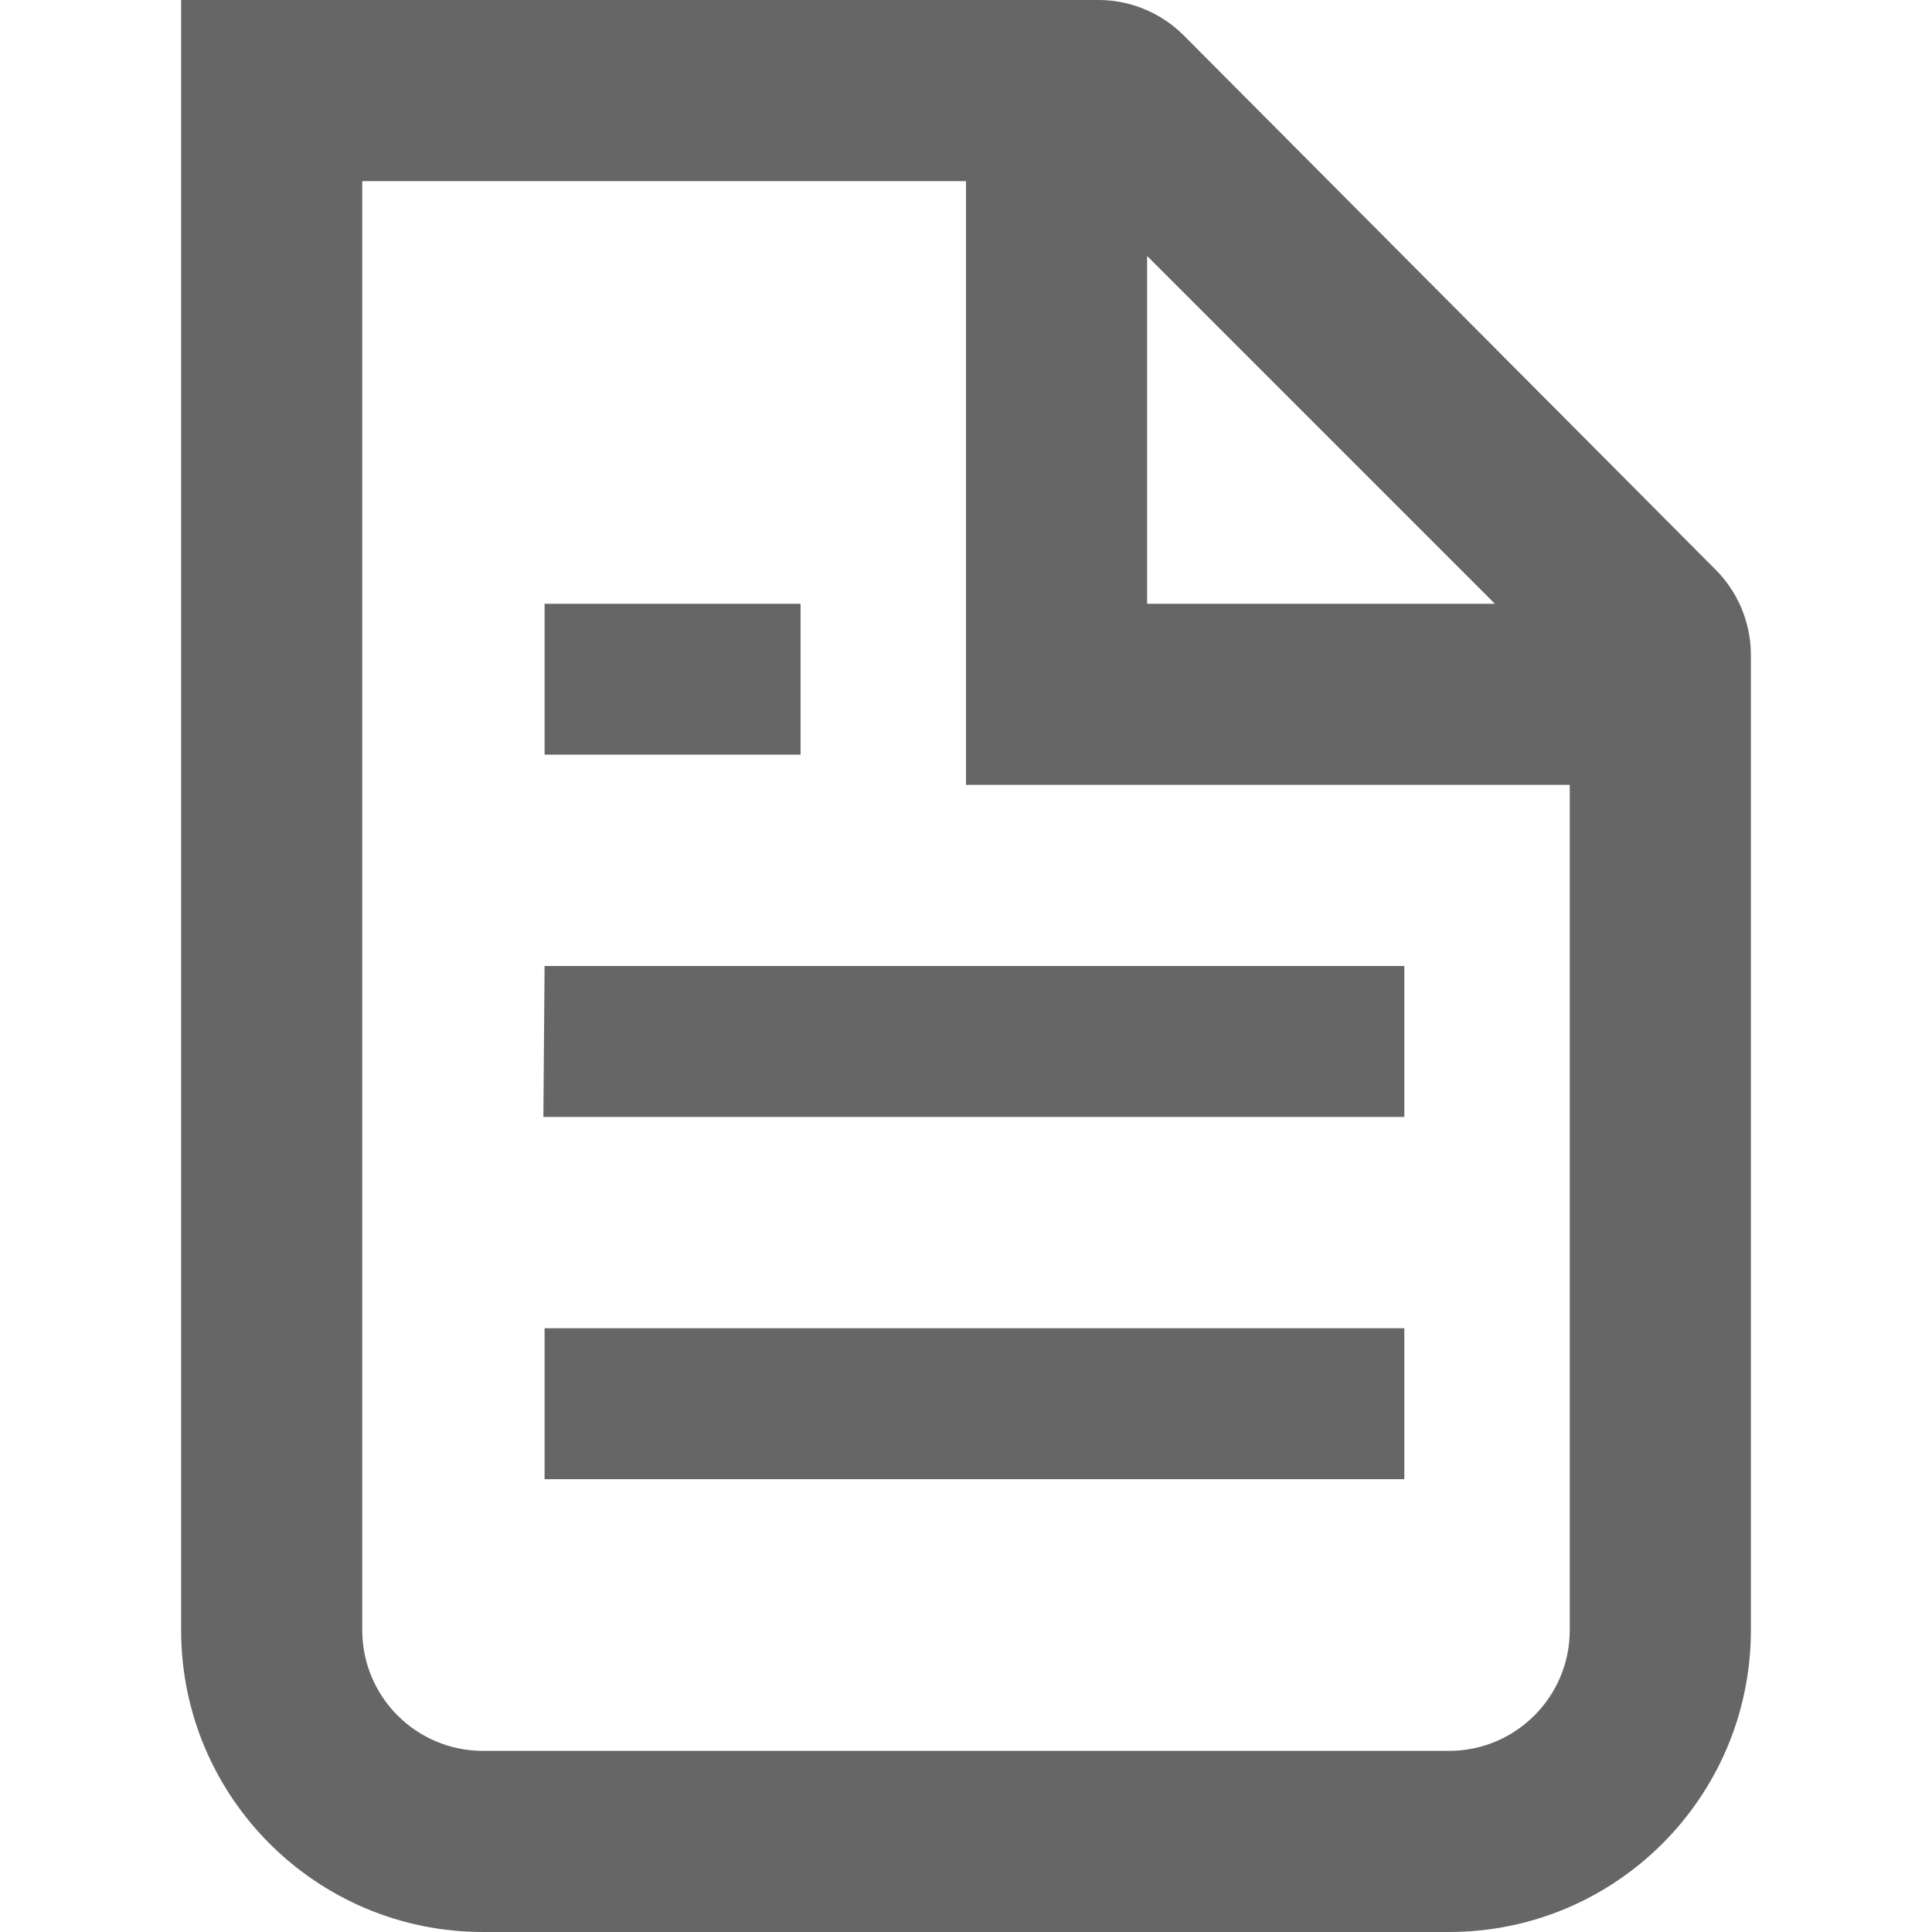
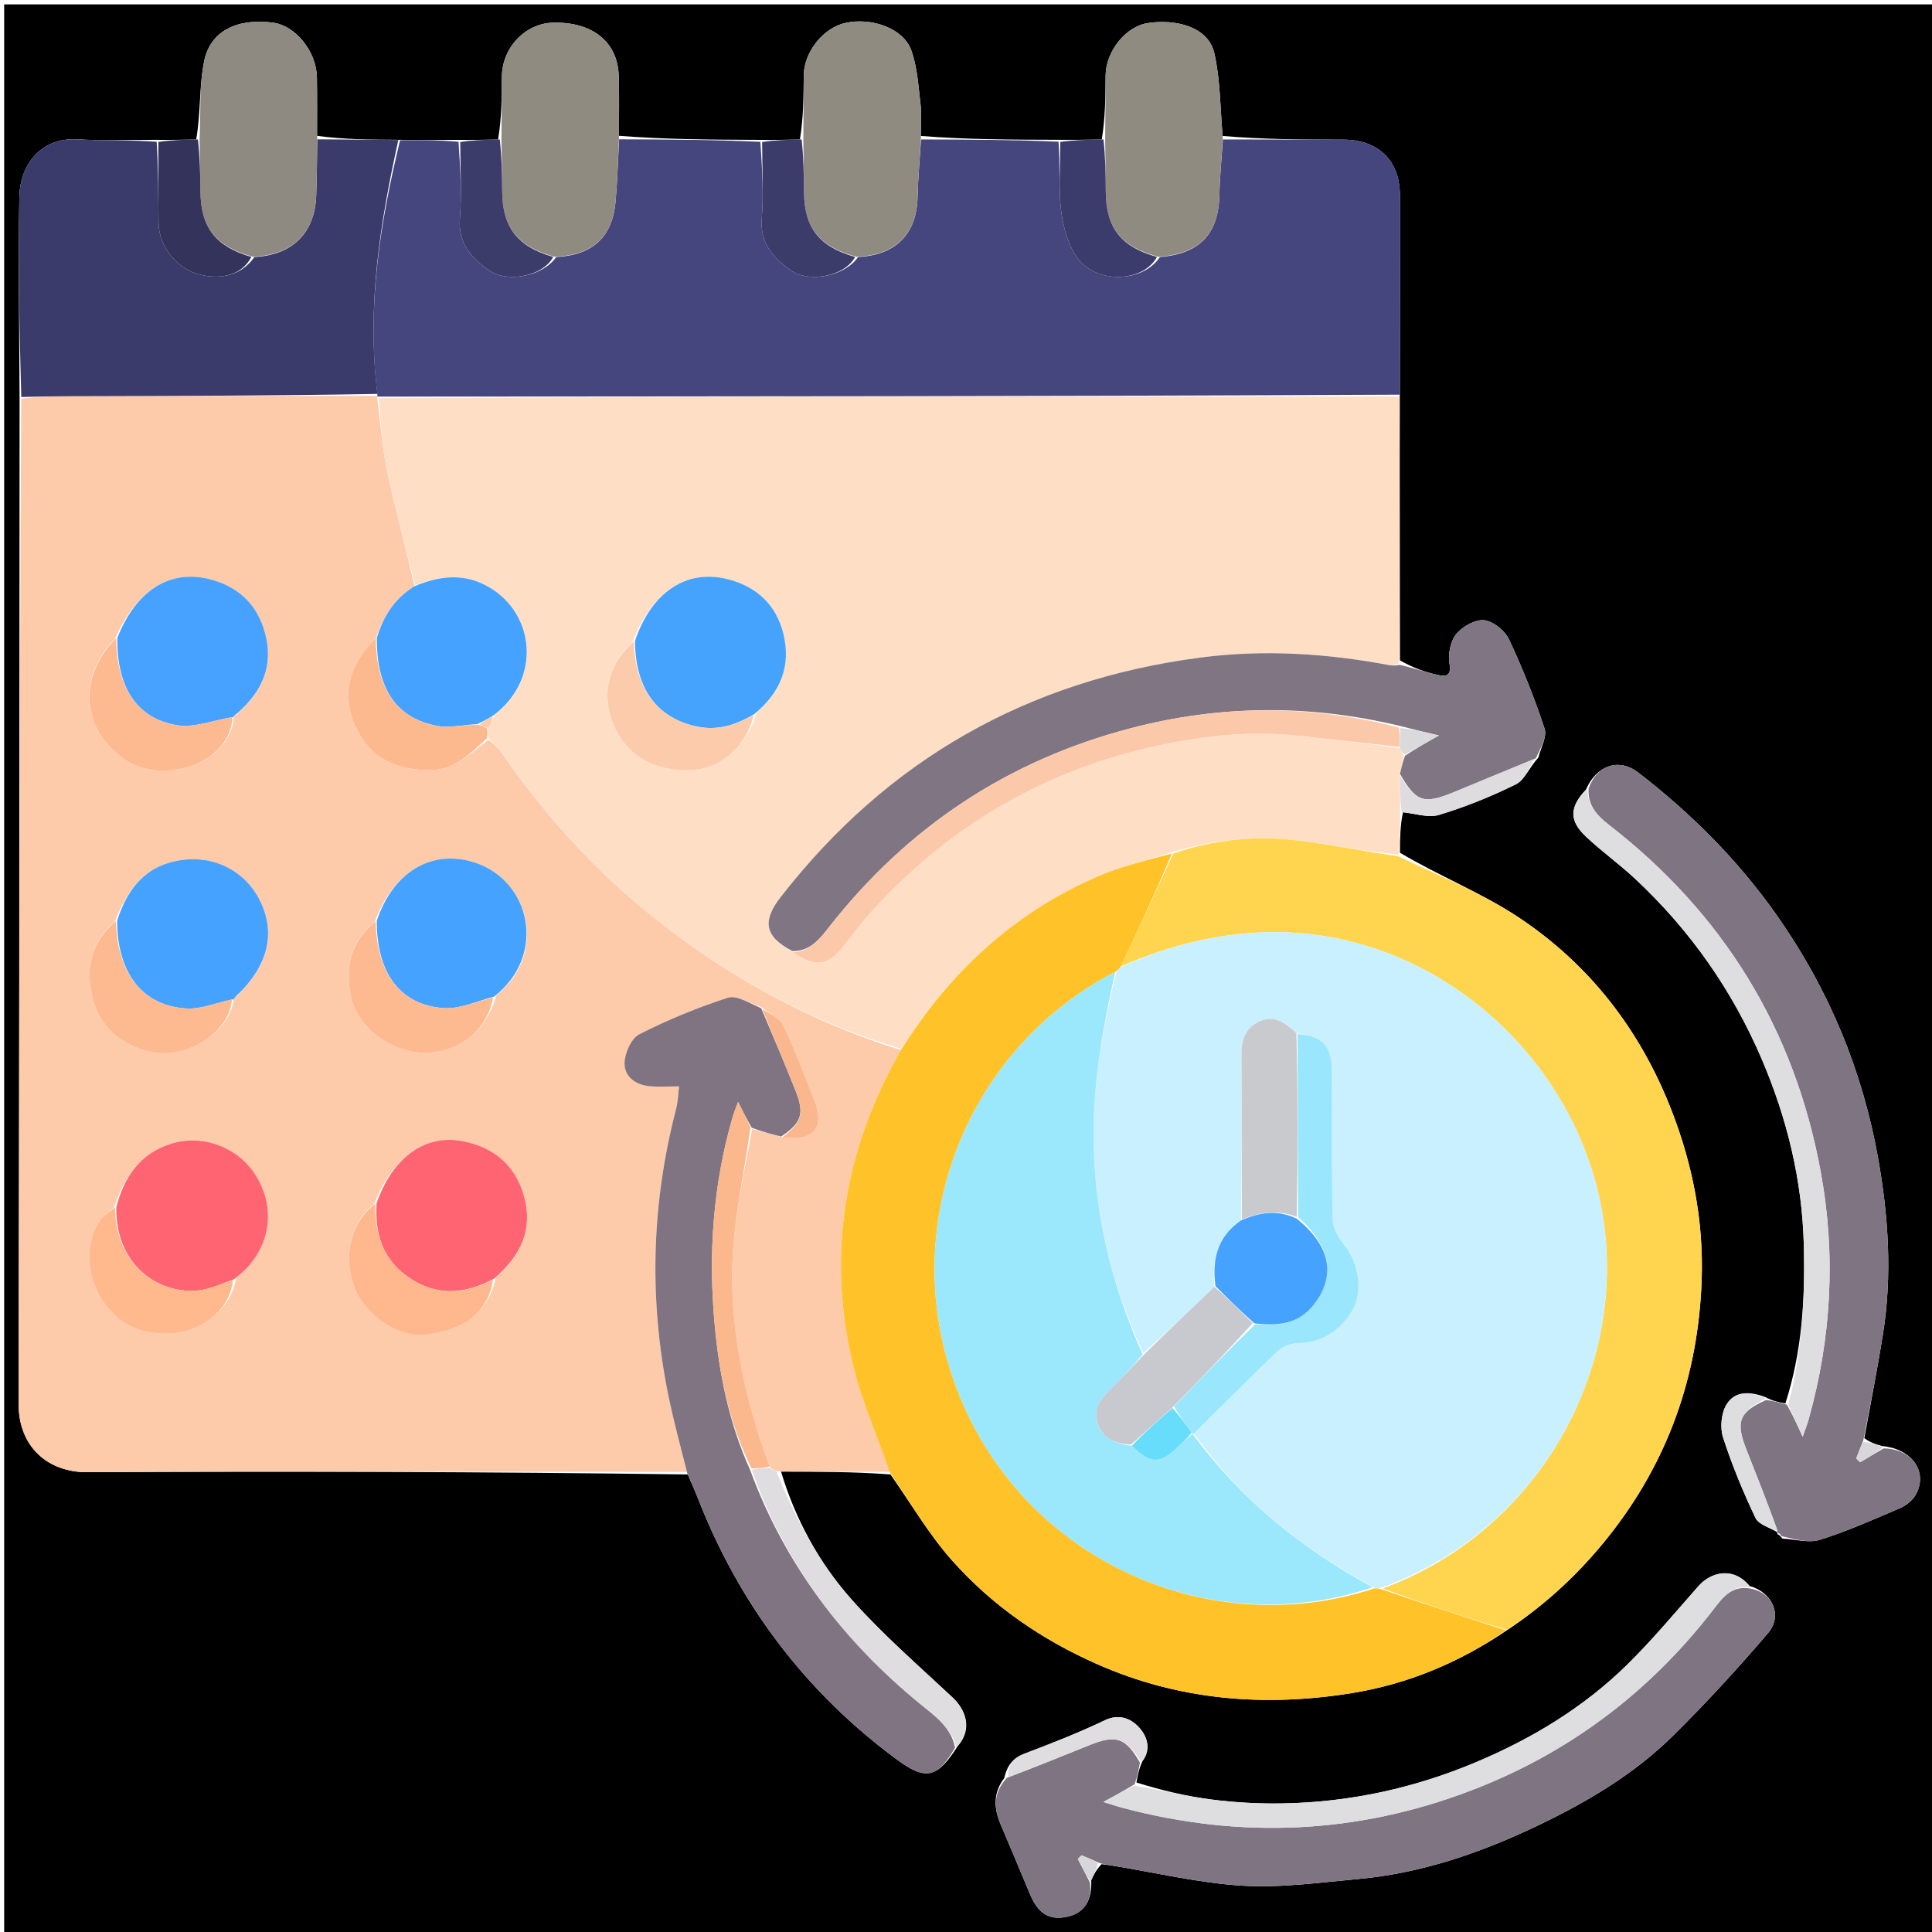
- <svg xmlns="http://www.w3.org/2000/svg" fill="none" viewBox="0 0 16 16">
-   <path d="M14.5 13.5V5.41a1 1 0 0 0-.3-.7L9.8.29A1 1 0 0 0 9.08 0H1.5v13.5A2.5 2.5 0 0 0 4 16h8a2.5 2.5 0 0 0 2.5-2.5m-1.5 0v-7H8v-5H3v12a1 1 0 0 0 1 1h8a1 1 0 0 0 1-1M9.5 5V2.12L12.38 5zM5.13 5h-.62v1.25h2.12V5zm-.62 3h7.12v1.25H4.5zm.62 3h-.62v1.25h7.12V11z" clip-rule="evenodd" fill="#666" fill-rule="evenodd" />
+ <svg xmlns="http://www.w3.org/2000/svg" version="1.1" id="Layer_1" x="0px" y="0px" width="100%" viewBox="0 0 512 512" enable-background="new 0 0 512 512" xml:space="preserve">
+   <path fill="#000000" opacity="1" stroke="none" d=" M513,177   C513,289.306 513,401.112 513,512.959   C342.402,512.959 171.805,512.959 1.103,512.959   C1.103,342.444 1.103,171.888 1.103,1.166   C171.667,1.166 342.333,1.166 513,1.166   C513,59.529 513,118.014 513,177  M471.053,406.57   C471.369,406.733 471.684,406.895 472.366,407.741   C475.694,407.909 479.313,409 482.294,408.062   C489.584,405.77 496.627,402.652 503.657,399.606   C505.318,398.886 507.064,397.404 507.861,395.815   C510.992,389.577 506.189,383.851 498.787,383.225   C497.221,382.781 495.655,382.338 494.06,381.117   C495.715,371.963 497.526,362.834 498.992,353.65   C501.492,337.978 500.456,322.245 497.694,306.817   C493.527,283.538 484.566,262.015 470.876,242.572   C460.621,228.007 448.204,215.553 434.13,204.721   C429.025,200.792 423.1,202.813 420.307,209.227   C415.911,213.883 415.753,217.436 420.31,221.727   C424.454,225.629 429.121,228.972 433.286,232.854   C447.831,246.413 459.068,262.403 466.87,280.654   C473.587,296.367 477.606,312.778 478.033,329.996   C478.383,344.152 477.591,358.156 473.138,371.94   C471.467,371.622 469.796,371.305 467.841,370.255   C463.969,368.78 459.818,368.447 457.534,372.232   C456.15,374.528 455.788,378.319 456.621,380.906   C458.969,388.192 461.926,395.32 465.207,402.242   C466.054,404.031 468.976,404.837 470.974,406.027   C470.974,406.027 470.901,406.036 471.053,406.57  M291.978,36.975   C288.309,37.033 284.641,37.091 280.043,37.045   C268.058,37.015 256.072,36.986 244.017,36.029   C244.012,33.205 244.274,30.348 243.942,27.563   C243.366,22.745 243.106,17.719 241.46,13.241   C239.363,7.54 231.143,4.594 224.193,6.041   C218.25,7.278 213.059,13.729 213.002,19.98   C212.951,25.627 212.924,31.275 211.987,36.974   C208.646,37.045 205.305,37.116 201.039,37.065   C188.717,37.015 176.395,36.965 164.015,35.991   C164.01,30.666 164.152,25.335 163.966,20.016   C163.655,11.098 157.054,5.82 146.714,5.999   C139.191,6.13 133.026,12.633 132.996,20.45   C132.975,25.94 132.928,31.431 131.992,36.974   C128.65,37.044 125.307,37.114 121.043,37.063   C116.038,37.096 111.032,37.129 105.092,37.048   C98.09,37.007 91.088,36.966 84.018,36   C84.012,30.838 84.069,25.676 83.986,20.516   C83.876,13.629 78.315,6.78 72.313,5.997   C62.859,4.763 55.733,8.188 54.105,16.222   C52.745,22.931 53.226,30.012 51.991,36.974   C48.65,37.038 45.309,37.102 41.04,37.058   C34.228,37.039 27.398,37.328 20.608,36.929   C10.128,36.313 5.273,44.549 5.133,51.975   C4.799,69.743 5.127,87.524 5.189,106.199   C5.125,194.789 5.12,283.38 4.928,371.97   C4.902,383.735 13.012,390.198 23.111,390.145   C76.065,389.863 129.02,390.048 182.266,390.742   C183.159,392.83 184.109,394.894 184.935,397.008   C195.935,425.154 213.4,448.378 237.753,466.341   C245.324,471.926 248.437,471.225 253.768,462.775   C258.046,457.979 255.616,452.826 252.457,449.865   C243.389,441.368 233.942,433.176 225.708,423.918   C216.973,414.098 210.724,402.466 206.989,390.011   C216.609,390.011 226.229,390.01 235.976,390.741   C241.381,398.39 246.144,406.609 252.331,413.562   C263.026,425.578 276.075,434.558 290.952,441.103   C312.694,450.668 335.305,452.394 358.249,448.691   C372.898,446.326 386.719,440.668 399.726,431.785   C409.774,425.07 418.491,416.945 426.041,407.492   C442.016,387.493 450.077,364.627 450.96,339.175   C451.498,323.648 448.578,308.669 442.957,294.222   C434.696,272.988 421.257,255.577 402.339,243.048   C392.605,236.602 381.513,232.206 371.002,225.98   C371.023,222.35 371.045,218.72 371.804,215.282   C375.01,215.571 378.51,216.825 381.366,215.957   C388.35,213.836 395.212,211.088 401.747,207.836   C404.062,206.684 405.287,203.344 407.697,200.74   C408.308,198.173 410.035,195.238 409.331,193.105   C406.671,185.043 403.515,177.102 399.891,169.425   C398.8,167.113 395.705,164.605 393.313,164.369   C390.91,164.132 387.53,166.041 385.889,168.07   C384.349,169.972 383.713,173.399 384.138,175.908   C384.744,179.488 382.814,179.261 380.899,178.838   C377.585,178.107 374.37,176.924 371.009,175.007   C370.961,151.69 370.913,128.374 370.963,104.122   C370.974,86.649 371.01,69.176 370.988,51.703   C370.977,42.591 365.29,37.036 356.027,37.007   C345.378,36.975 334.728,36.97 324.015,36.026   C323.351,28.71 323.426,21.227 321.817,14.125   C320.182,6.909 311.318,5.031 304.225,6.106   C298.225,7.015 293.067,13.703 293.004,19.977   C292.946,25.626 292.921,31.275 291.978,36.975  M289.183,498.289   C289.831,496.897 290.479,495.505 291.936,494.02   C292.906,494.151 293.878,494.261 294.844,494.417   C306.308,496.272 317.717,499.022 329.251,499.728   C339.375,500.347 349.658,498.89 359.837,497.97   C376.663,496.448 392.392,491.025 407.543,483.782   C420.642,477.52 433.098,470.149 443.456,459.902   C452.205,451.248 460.554,442.148 468.546,432.79   C472.517,428.142 469.705,422.004 463.687,420.314   C459.113,414.826 453.18,416.86 450.142,420.297   C443.929,427.327 437.915,434.576 431.235,441.141   C419.724,452.452 406.09,460.702 391.243,466.963   C374.809,473.893 357.662,477.625 339.844,477.926   C333.608,478.032 327.313,477.692 321.13,476.899   C314.327,476.028 307.62,474.401 301.163,472.377   C301.473,470.62 301.783,468.863 302.762,466.745   C305.341,463.327 303.816,459.79 301.637,457.539   C299.634,455.47 296.547,454.104 292.849,455.869   C285.935,459.168 278.776,461.985 271.603,464.695   C268.469,465.879 266.933,467.765 266.117,471.249   C263.208,475.067 263.355,479.136 265.124,483.338   C267.722,489.507 270.358,495.66 272.909,501.849   C275.041,507.02 278,509.123 283.126,507.881   C287.501,506.822 289.427,503.48 289.183,498.289  z" />
+   <path fill="#FDCAAA" opacity="1" stroke="none" d=" M235.849,390.01   C226.229,390.01 216.609,390.011 206.262,389.929   C205.024,389.567 204.513,389.288 203.946,388.635   C197.204,370.215 193.151,351.587 194.199,332.335   C194.807,321.175 197.344,310.12 199.341,299.19   C202.116,299.974 204.563,300.586 207.324,301.407   C215.596,302.591 218.693,298.776 215.787,291.546   C213.128,284.936 210.693,278.215 207.61,271.807   C206.633,269.777 203.885,268.599 201.657,266.821   C198.502,265.801 195.208,263.661 192.852,264.423   C184.82,267.019 176.93,270.269 169.41,274.101   C167.282,275.185 165.567,279.087 165.509,281.737   C165.431,285.318 168.462,287.537 172.201,287.871   C174.463,288.072 176.757,287.908 179.958,287.908   C179.714,289.866 179.684,291.903 179.187,293.817   C172.637,318.999 171.928,344.341 177.126,369.819   C178.512,376.617 180.346,383.323 181.975,390.072   C129.02,390.048 76.065,389.863 23.111,390.145   C13.012,390.198 4.902,383.735 4.928,371.97   C5.12,283.38 5.125,194.789 5.639,105.661   C10.252,105.081 14.415,105.013 18.578,105.002   C45.732,104.933 72.885,104.876 100.016,104.906   C99.993,104.996 99.965,105.18 99.975,105.605   C100.844,112.42 101.302,118.895 102.654,125.177   C104.812,135.213 107.564,145.122 109.86,155.348   C104.467,158.681 101.546,163.403 99.586,169.202   C92.622,175.787 90.621,183.751 93.755,191.458   C97.259,200.078 103.521,203.813 113.23,204.103   C120.253,204.313 124.436,199.869 129.452,196.036   C130.794,197.145 131.969,198.08 132.782,199.264   C143.286,214.55 155.441,228.317 169.702,240.236   C190.253,257.413 213.144,270.235 238.736,278.289   C223.656,304.734 219.037,332.546 226.066,361.857   C228.372,371.47 232.535,380.638 235.849,390.01  M62.305,189.8   C62.554,189.649 62.76,189.452 63.382,188.689   C69.741,183.041 72.505,176.155 70.232,167.747   C68.139,160.007 62.923,155.264 55.217,153.412   C44.769,150.902 35.971,156.68 30.482,169.324   C20.625,179.258 21.495,193.104 32.857,201.137   C42.954,208.275 61.178,202.363 61.986,189.994   C61.986,189.994 61.919,189.99 62.305,189.8  M62.306,264.711   C62.527,264.445 62.748,264.178 63.306,263.34   C71.169,255.792 73.113,247.136 68.858,238.62   C64.95,230.798 56.722,226.533 47.641,227.993   C38.519,229.46 33.678,235.628 30.446,244.298   C24.023,249.588 22.641,256.762 24.454,264.18   C26.368,272.012 31.963,277.014 40,278.754   C49.611,280.834 60.975,273.463 61.933,264.841   C61.933,264.841 61.837,264.948 62.306,264.711  M131.504,263.76   C145.112,253.103 140.611,233.338 125.756,228.567   C114.443,224.933 104.171,231.052 99.29,244.361   C92.755,249.674 91.335,256.577 93.106,264.435   C94.922,272.491 103.975,279.127 112.894,278.997   C121.789,278.868 129.175,272.852 131.504,263.76  M62.603,338.73   C63.675,337.691 64.824,336.72 65.807,335.603   C72.056,328.498 72.724,319.168 67.601,311.217   C62.862,303.863 53.404,300.409 44.941,303.233   C36.935,305.904 32.822,312.068 30.169,320.08   C28.847,321.291 27.17,322.281 26.259,323.748   C19.549,334.561 26.491,350.389 38.963,352.956   C50.167,355.262 60.747,348.948 62.603,338.73  M99.137,319.096   C92.925,323.913 90.803,332.702 93.852,340.994   C96.577,348.408 105.669,354.722 112.841,353.738   C121.471,352.555 129.07,349.134 131.443,338.505   C138.169,332.702 141.368,325.653 138.787,316.763   C136.416,308.597 130.747,303.984 122.512,302.411   C112.577,300.513 103.911,306.834 99.137,319.096  z" />
+   <path fill="#FEDFC5" opacity="1" stroke="none" d=" M238.834,277.962   C213.144,270.235 190.253,257.413 169.702,240.236   C155.441,228.317 143.286,214.55 132.782,199.264   C131.969,198.08 130.794,197.145 129.441,195.666   C129.096,194.496 129.098,193.754 129.432,192.913   C130.154,191.787 130.543,190.761 131.116,189.468   C143.673,179.938 141.762,162.383 129.263,155.41   C122.951,151.89 116.511,152.516 110.066,155.084   C107.564,145.122 104.812,135.213 102.654,125.177   C101.302,118.895 100.844,112.42 100.44,105.531   C190.885,105.04 280.875,105.049 370.865,105.058   C370.913,128.374 370.961,151.69 370.819,175.731   C369.818,176.399 368.991,176.423 368.197,176.273   C351.586,173.14 334.849,172.072 318.073,174.269   C272.353,180.257 235.148,201.317 206.816,237.828   C201.859,244.216 202.771,248.305 210.198,252.359   C215.915,256.466 219.553,255.907 223.558,250.73   C225.889,247.718 228.172,244.651 230.722,241.831   C250.791,219.642 275.322,204.886 304.505,198.119   C317.434,195.121 330.541,193.544 343.85,194.971   C352.886,195.94 361.916,196.961 371.006,198.267   C371.409,199.074 371.753,199.574 372.036,200.443   C371.653,202.241 371.332,203.67 371.006,205.547   C371.022,209.026 371.044,212.058 371.066,215.09   C371.045,218.72 371.023,222.35 370.615,226.493   C361.268,225.536 352.346,223.755 343.339,222.675   C332.398,221.363 321.575,222.557 310.602,225.824   C303.738,227.972 297.07,229.596 290.864,232.288   C268.676,241.91 251.675,257.608 238.834,277.962  M200.479,188.854   C207.094,183.331 209.643,176.232 207.603,167.953   C205.705,160.251 200.463,155.371 192.723,153.457   C181.834,150.764 172.585,157.021 167.629,170.191   C161.059,175.988 159.209,184.272 162.69,192.31   C166.278,200.593 174.177,204.863 184.279,203.981   C191.471,203.353 198.241,197.05 200.479,188.854  z" />
+   <path fill="#45467E" opacity="1" stroke="none" d=" M370.914,104.59   C280.875,105.049 190.885,105.04 100.431,105.106   C99.965,105.18 99.993,104.996 100.005,104.485   C97.147,81.264 100.715,59.134 106.027,37.161   C111.032,37.129 116.038,37.096 121.511,37.578   C121.984,44.726 122.389,51.391 121.878,57.984   C121.376,64.467 124.919,68.314 129.447,71.554   C134.496,75.168 143.99,73.118 147.395,68.117   C157.205,67.599 162.339,62.737 163.148,53.276   C163.614,47.836 163.775,42.37 164.074,36.916   C176.395,36.965 188.717,37.015 201.509,37.58   C201.983,44.728 202.387,51.392 201.877,57.985   C201.374,64.466 204.917,68.314 209.442,71.557   C214.478,75.166 223.983,73.115 227.394,68.121   C237.582,67.564 242.941,61.915 243.168,52.191   C243.287,47.108 243.769,42.034 244.087,36.956   C256.072,36.986 268.058,37.015 280.518,37.554   C280.998,43.896 280.493,49.789 281.176,55.541   C281.686,59.831 282.905,64.492 285.263,68.014   C290.131,75.284 302.807,75.033 307.386,68.12   C318.003,67.281 322.96,61.868 323.153,51.664   C323.246,46.756 323.756,41.856 324.078,36.953   C334.728,36.97 345.378,36.975 356.027,37.007   C365.29,37.036 370.977,42.591 370.988,51.703   C371.01,69.176 370.974,86.649 370.914,104.59  z" />
+   <path fill="#FFC329" opacity="1" stroke="none" d=" M238.736,278.289   C251.675,257.608 268.676,241.91 290.864,232.288   C297.07,229.596 303.738,227.972 310.554,226.191   C306.296,236.379 301.677,246.234 296.951,256.284   C296.535,256.795 296.226,257.111 295.566,257.554   C258.172,276.803 239.433,320.269 251.133,360.765   C265.689,411.145 318.35,436.137 364.325,420.905   C365.107,420.944 365.556,420.943 366.229,421.21   C377.332,425.009 388.21,428.539 399.088,432.069   C386.719,440.668 372.898,446.326 358.249,448.691   C335.305,452.394 312.694,450.668 290.952,441.103   C276.075,434.558 263.026,425.578 252.331,413.562   C246.144,406.609 241.381,398.39 235.913,390.375   C232.535,380.638 228.372,371.47 226.066,361.857   C219.037,332.546 223.656,304.734 238.736,278.289  z" />
+   <path fill="#FFD54F" opacity="1" stroke="none" d=" M297.058,256.088   C301.677,246.234 306.296,236.379 310.962,226.157   C321.575,222.557 332.398,221.363 343.339,222.675   C352.346,223.755 361.268,225.536 370.632,226.945   C381.513,232.206 392.605,236.602 402.339,243.048   C421.257,255.577 434.696,272.988 442.957,294.222   C448.578,308.669 451.498,323.648 450.96,339.175   C450.077,364.627 442.016,387.493 426.041,407.492   C418.491,416.945 409.774,425.07 399.407,431.927   C388.21,428.539 377.332,425.009 366.473,420.959   C406.536,406.15 430.17,365.356 425.203,325.336   C419.873,282.392 382.288,247.654 339.085,247.034   C324.339,246.822 310.47,250.3 297.058,256.088  z" />
+   <path fill="#3B3B6B" opacity="1" stroke="none" d=" M105.56,37.105   C100.715,59.134 97.147,81.264 100.028,104.394   C72.885,104.876 45.732,104.933 18.578,105.002   C14.415,105.013 10.252,105.081 5.638,105.211   C5.127,87.524 4.799,69.743 5.133,51.975   C5.273,44.549 10.128,36.313 20.608,36.929   C27.398,37.328 34.228,37.039 41.513,37.567   C41.99,45.071 41.927,52.067 42.02,59.062   C42.104,65.387 46.972,71.349 53.039,72.795   C59.197,74.263 64.297,72.571 67.393,68.13   C77.578,67.567 83.4,61.723 83.794,51.891   C83.993,46.906 83.995,41.913 84.086,36.924   C91.088,36.966 98.09,37.007 105.56,37.105  z" />
+   <path fill="#7F7482" opacity="1" stroke="none" d=" M302.092,467.106   C301.783,468.863 301.473,470.62 300.692,472.828   C297.778,474.609 295.335,475.94 292.395,477.541   C294.523,478.188 296.06,478.709 297.624,479.123   C328.815,487.377 359.585,486.038 389.741,474.538   C415.364,464.767 436.6,448.901 453.5,427.27   C456.161,423.864 458.576,420.003 463.903,420.997   C469.705,422.004 472.517,428.142 468.546,432.79   C460.554,442.148 452.205,451.248 443.456,459.902   C433.098,470.149 420.642,477.52 407.543,483.782   C392.392,491.025 376.663,496.448 359.837,497.97   C349.658,498.89 339.375,500.347 329.251,499.728   C317.717,499.022 306.308,496.272 294.844,494.417   C293.878,494.261 292.906,494.151 291.375,493.72   C289.421,492.837 288.027,492.254 286.634,491.671   C286.296,491.99 285.957,492.31 285.619,492.629   C286.701,494.719 287.782,496.809 288.863,498.899   C289.427,503.48 287.501,506.822 283.126,507.881   C278,509.123 275.041,507.02 272.909,501.849   C270.358,495.66 267.722,489.507 265.124,483.338   C263.355,479.136 263.208,475.067 266.847,471.138   C274.642,468.169 281.706,465.307 288.774,462.455   C295.773,459.629 298.319,460.522 302.092,467.106  z" />
+   <path fill="#7F7482" opacity="1" stroke="none" d=" M499.156,383.845   C506.189,383.851 510.992,389.577 507.861,395.815   C507.064,397.404 505.318,398.886 503.657,399.606   C496.627,402.652 489.584,405.77 482.294,408.062   C479.313,409 475.694,407.909 472.135,407.095   C471.57,406.312 471.236,406.174 470.901,406.036   C470.901,406.036 470.974,406.027 471.08,405.681   C468.393,398.268 465.605,391.198 462.806,384.133   C459.874,376.733 460.922,374.13 468.125,370.987   C469.796,371.305 471.467,371.622 473.569,372.281   C475.139,375.11 476.279,377.599 477.726,380.76   C478.408,378.799 478.901,377.59 479.253,376.342   C485.353,354.672 486.575,332.704 482.516,310.583   C475.577,272.757 456.708,242.08 426.306,218.538   C423.086,216.045 420.73,213.305 420.998,208.986   C423.1,202.813 429.025,200.792 434.13,204.721   C448.204,215.553 460.621,228.007 470.876,242.572   C484.566,262.015 493.527,283.538 497.694,306.817   C500.456,322.245 501.492,337.978 498.992,353.65   C497.526,362.834 495.715,371.963 493.786,381.729   C492.978,383.732 492.445,385.124 491.911,386.516   C492.26,386.85 492.609,387.183 492.958,387.517   C495.024,386.293 497.09,385.069 499.156,383.845  z" />
+   <path fill="#807482" opacity="1" stroke="none" d=" M207.01,301.198   C204.563,300.586 202.116,299.974 199.215,298.865   C197.822,296.483 196.884,294.598 195.605,292.03   C194.97,293.758 194.53,294.769 194.223,295.819   C188.976,313.77 187.687,332.141 189.36,350.642   C190.557,363.881 193.095,376.947 198.788,389.553   C208.05,414.682 223.512,434.898 243.822,451.521   C247.797,454.775 251.997,457.657 253.104,463.12   C248.437,471.225 245.324,471.926 237.753,466.341   C213.4,448.378 195.935,425.154 184.935,397.008   C184.109,394.894 183.159,392.83 182.121,390.407   C180.346,383.323 178.512,376.617 177.126,369.819   C171.928,344.341 172.637,318.999 179.187,293.817   C179.684,291.903 179.714,289.866 179.958,287.908   C176.757,287.908 174.463,288.072 172.201,287.871   C168.462,287.537 165.431,285.318 165.509,281.737   C165.567,279.087 167.282,275.185 169.41,274.101   C176.93,270.269 184.82,267.019 192.852,264.423   C195.208,263.661 198.502,265.801 201.724,267.18   C205.023,274.895 208.03,282.015 210.886,289.195   C213.249,295.137 212.38,297.604 207.01,301.198  z" />
+   <path fill="#807582" opacity="1" stroke="none" d=" M371.011,205.099   C371.332,203.67 371.653,202.241 372.344,200.29   C375.261,198.33 377.809,196.893 381.329,194.906   C377.372,193.968 374.241,193.226 370.774,192.33   C346.834,186.592 323.263,186.849 299.817,192.95   C267.117,201.46 240.416,219.193 219.616,245.803   C217.103,249.018 214.596,252.101 210.005,252.056   C202.771,248.305 201.859,244.216 206.816,237.828   C235.148,201.317 272.353,180.257 318.073,174.269   C334.849,172.072 351.586,173.14 368.197,176.273   C368.991,176.423 369.818,176.399 370.872,176.193   C374.37,176.924 377.585,178.107 380.899,178.838   C382.814,179.261 384.744,179.488 384.138,175.908   C383.713,173.399 384.349,169.972 385.889,168.07   C387.53,166.041 390.91,164.132 393.313,164.369   C395.705,164.605 398.8,167.113 399.891,169.425   C403.515,177.102 406.671,185.043 409.331,193.105   C410.035,195.238 408.308,198.173 407.005,200.967   C399.323,204.102 392.342,207.033 385.34,209.913   C377.283,213.227 375.284,212.539 371.011,205.099  z" />
+   <path fill="#8E8A81" opacity="1" stroke="none" d=" M84.052,36.462   C83.995,41.913 83.993,46.906 83.794,51.891   C83.4,61.723 77.578,67.567 67.026,68.057   C57.093,65.34 53.206,60.209 53.12,50.778   C53.079,46.161 52.97,41.544 52.892,36.928   C53.226,30.012 52.745,22.931 54.105,16.222   C55.733,8.188 62.859,4.763 72.313,5.997   C78.315,6.78 83.876,13.629 83.986,20.516   C84.069,25.676 84.012,30.838 84.052,36.462  z" />
+   <path fill="#8F8B81" opacity="1" stroke="none" d=" M164.044,36.453   C163.775,42.37 163.614,47.836 163.148,53.276   C162.339,62.737 157.205,67.599 147.027,68.051   C137.112,65.383 133.159,60.187 133.083,50.783   C133.046,46.162 132.958,41.542 132.893,36.921   C132.928,31.431 132.975,25.94 132.996,20.45   C133.026,12.633 139.191,6.13 146.714,5.999   C157.054,5.82 163.655,11.098 163.966,20.016   C164.152,25.335 164.01,30.666 164.044,36.453  z" />
+   <path fill="#8F8B81" opacity="1" stroke="none" d=" M244.052,36.493   C243.769,42.034 243.287,47.108 243.168,52.191   C242.941,61.915 237.582,67.564 227.025,68.054   C217.008,65.371 213.139,60.301 213.062,50.805   C213.025,46.177 212.947,41.55 212.887,36.922   C212.924,31.275 212.951,25.627 213.002,19.98   C213.059,13.729 218.25,7.278 224.193,6.041   C231.143,4.594 239.363,7.54 241.46,13.241   C243.106,17.719 243.366,22.745 243.942,27.563   C244.274,30.348 244.012,33.205 244.052,36.493  z" />
+   <path fill="#8F8B81" opacity="1" stroke="none" d=" M324.046,36.49   C323.756,41.856 323.246,46.756 323.153,51.664   C322.96,61.868 318.003,67.281 307.017,68.055   C296.964,65.363 293.116,60.331 293.044,50.816   C293.009,46.185 292.937,41.554 292.882,36.924   C292.921,31.275 292.946,25.626 293.004,19.977   C293.067,13.703 298.225,7.015 304.225,6.106   C311.318,5.031 320.182,6.909 321.817,14.125   C323.426,21.227 323.351,28.71 324.046,36.49  z" />
+   <path fill="#DEDDDF" opacity="1" stroke="none" d=" M420.653,209.107   C420.73,213.305 423.086,216.045 426.306,218.538   C456.708,242.08 475.577,272.757 482.516,310.583   C486.575,332.704 485.353,354.672 479.253,376.342   C478.901,377.59 478.408,378.799 477.726,380.76   C476.279,377.599 475.139,375.11 473.94,372.256   C477.591,358.156 478.383,344.152 478.033,329.996   C477.606,312.778 473.587,296.367 466.87,280.654   C459.068,262.403 447.831,246.413 433.286,232.854   C429.121,228.972 424.454,225.629 420.31,221.727   C415.753,217.436 415.911,213.883 420.653,209.107  z" />
+   <path fill="#DEDDDF" opacity="1" stroke="none" d=" M463.795,420.655   C458.576,420.003 456.161,423.864 453.5,427.27   C436.6,448.901 415.364,464.767 389.741,474.538   C359.585,486.038 328.815,487.377 297.624,479.123   C296.06,478.709 294.523,478.188 292.395,477.541   C295.335,475.94 297.778,474.609 300.546,473.191   C307.62,474.401 314.327,476.028 321.13,476.899   C327.313,477.692 333.608,478.032 339.844,477.926   C357.662,477.625 374.809,473.893 391.243,466.963   C406.09,460.702 419.724,452.452 431.235,441.141   C437.915,434.576 443.929,427.327 450.142,420.297   C453.18,416.86 459.113,414.826 463.795,420.655  z" />
+   <path fill="#DFDDDF" opacity="1" stroke="none" d=" M253.436,462.947   C251.997,457.657 247.797,454.775 243.822,451.521   C223.512,434.898 208.05,414.682 199.231,389.525   C201.078,389.086 202.54,389.047 204.002,389.009   C204.513,389.288 205.024,389.567 205.799,389.969   C210.724,402.466 216.973,414.098 225.708,423.918   C233.942,433.176 243.389,441.368 252.457,449.865   C255.616,452.826 258.046,457.979 253.436,462.947  z" />
+   <path fill="#3C3C6C" opacity="1" stroke="none" d=" M292.43,36.95   C292.937,41.554 293.009,46.185 293.044,50.816   C293.116,60.331 296.964,65.363 306.606,68.095   C302.807,75.033 290.131,75.284 285.263,68.014   C282.905,64.492 281.686,59.831 281.176,55.541   C280.493,49.789 280.998,43.896 280.982,37.606   C284.641,37.091 288.309,37.033 292.43,36.95  z" />
+   <path fill="#3C3C6B" opacity="1" stroke="none" d=" M132.442,36.947   C132.958,41.542 133.046,46.162 133.083,50.783   C133.159,60.187 137.112,65.383 146.611,68.089   C143.99,73.118 134.496,75.168 129.447,71.554   C124.919,68.314 121.376,64.467 121.878,57.984   C122.389,51.391 121.984,44.726 121.972,37.638   C125.307,37.114 128.65,37.044 132.442,36.947  z" />
+   <path fill="#3C3C6B" opacity="1" stroke="none" d=" M212.437,36.948   C212.947,41.55 213.025,46.177 213.062,50.805   C213.139,60.301 217.008,65.371 226.609,68.094   C223.983,73.115 214.478,75.166 209.442,71.557   C204.917,68.314 201.374,64.466 201.877,57.985   C202.387,51.392 201.983,44.728 201.971,37.641   C205.305,37.116 208.646,37.045 212.437,36.948  z" />
+   <path fill="#33335B" opacity="1" stroke="none" d=" M52.442,36.951   C52.97,41.544 53.079,46.161 53.12,50.778   C53.206,60.209 57.093,65.34 66.61,68.098   C64.297,72.571 59.197,74.263 53.039,72.795   C46.972,71.349 42.104,65.387 42.02,59.062   C41.927,52.067 41.99,45.071 41.977,37.621   C45.309,37.102 48.65,37.038 52.442,36.951  z" />
+   <path fill="#DFDDE0" opacity="1" stroke="none" d=" M302.427,466.926   C298.319,460.522 295.773,459.629 288.774,462.455   C281.706,465.307 274.642,468.169 267.19,471.006   C266.933,467.765 268.469,465.879 271.603,464.695   C278.776,461.985 285.935,459.168 292.849,455.869   C296.547,454.104 299.634,455.47 301.637,457.539   C303.816,459.79 305.341,463.327 302.427,466.926  z" />
+   <path fill="#DEDDDF" opacity="1" stroke="none" d=" M467.983,370.621   C460.922,374.13 459.874,376.733 462.806,384.133   C465.605,391.198 468.393,398.268 471.066,405.715   C468.976,404.837 466.054,404.031 465.207,402.242   C461.926,395.32 458.969,388.192 456.621,380.906   C455.788,378.319 456.15,374.528 457.534,372.232   C459.818,368.447 463.969,368.78 467.983,370.621  z" />
+   <path fill="#DEDCDF" opacity="1" stroke="none" d=" M371.006,205.547   C375.284,212.539 377.283,213.227 385.34,209.913   C392.342,207.033 399.323,204.102 406.662,201.098   C405.287,203.344 404.062,206.684 401.747,207.836   C395.212,211.088 388.35,213.836 381.366,215.957   C378.51,216.825 375.01,215.571 371.435,215.186   C371.044,212.058 371.022,209.026 371.006,205.547  z" />
+   <path fill="#DAD5DB" opacity="1" stroke="none" d=" M498.972,383.535   C497.09,385.069 495.024,386.293 492.958,387.517   C492.609,387.183 492.26,386.85 491.911,386.516   C492.445,385.124 492.978,383.732 493.8,382.117   C495.655,382.338 497.221,382.781 498.972,383.535  z" />
+   <path fill="#D7D6D8" opacity="1" stroke="none" d=" M289.023,498.594   C287.782,496.809 286.701,494.719 285.619,492.629   C285.957,492.31 286.296,491.99 286.634,491.671   C288.027,492.254 289.421,492.837 290.97,493.767   C290.479,495.505 289.831,496.897 289.023,498.594  z" />
+   <path fill="#DEDDDF" opacity="1" stroke="none" d=" M470.977,406.303   C471.236,406.174 471.57,406.312 471.952,406.754   C471.684,406.895 471.369,406.733 470.977,406.303  z" />
+   <path fill="#46A2FE" opacity="1" stroke="none" d=" M31.1,169.022   C35.971,156.68 44.769,150.902 55.217,153.412   C62.923,155.264 68.139,160.007 70.232,167.747   C72.505,176.155 69.741,183.041 62.93,188.991   C62.204,189.456 62.018,189.688 61.919,189.99   C61.919,189.99 61.986,189.994 61.617,190.051   C56.485,190.887 51.524,192.912 46.996,192.198   C36.189,190.494 30.896,182.031 31.1,169.022  z" />
+   <path fill="#45A2FE" opacity="1" stroke="none" d=" M109.86,155.348   C116.511,152.516 122.951,151.89 129.263,155.41   C141.762,162.383 143.673,179.938 130.794,189.563   C129.146,190.571 128.003,191.215 126.454,191.896   C122.62,192.114 119.06,192.977 115.784,192.352   C104.913,190.277 99.767,182.421 99.868,169.031   C101.546,163.403 104.467,158.681 109.86,155.348  z" />
+   <path fill="#FF6473" opacity="1" stroke="none" d=" M99.786,318.926   C103.911,306.834 112.577,300.513 122.512,302.411   C130.747,303.984 136.416,308.597 138.787,316.763   C141.368,325.653 138.169,332.702 130.886,338.887   C122.619,343.337 115.023,343.378 107.837,338.193   C101.297,333.473 99.303,326.674 99.786,318.926  z" />
+   <path fill="#FF6473" opacity="1" stroke="none" d=" M30.829,319.926   C32.822,312.068 36.935,305.904 44.941,303.233   C53.404,300.409 62.862,303.863 67.601,311.217   C72.724,319.168 72.056,328.498 65.807,335.603   C64.824,336.72 63.675,337.691 61.987,339.043   C58.563,340.24 55.81,341.573 52.936,341.928   C42.171,343.257 30.481,335.254 30.829,319.926  z" />
+   <path fill="#45A2FE" opacity="1" stroke="none" d=" M99.848,244.012   C104.171,231.052 114.443,224.933 125.756,228.567   C140.611,233.338 145.112,253.103 130.922,264.113   C126.069,265.431 121.722,267.46 117.544,267.157   C105.942,266.317 99.806,257.794 99.848,244.012  z" />
+   <path fill="#45A2FE" opacity="1" stroke="none" d=" M31.05,243.97   C33.678,235.628 38.519,229.46 47.641,227.993   C56.722,226.533 64.95,230.798 68.858,238.62   C73.113,247.136 71.169,255.792 62.868,263.702   C62.233,264.359 62.035,264.654 61.837,264.948   C61.837,264.948 61.933,264.841 61.512,264.879   C57.24,265.753 53.345,267.461 49.549,267.262   C37.733,266.645 31.029,257.841 31.05,243.97  z" />
+   <path fill="#FFB88D" opacity="1" stroke="none" d=" M99.462,319.011   C99.303,326.674 101.297,333.473 107.837,338.193   C115.023,343.378 122.619,343.337 130.675,339.145   C129.07,349.134 121.471,352.555 112.841,353.738   C105.669,354.722 96.577,348.408 93.852,340.994   C90.803,332.702 92.925,323.913 99.462,319.011  z" />
+   <path fill="#FDB98F" opacity="1" stroke="none" d=" M99.569,244.186   C99.806,257.794 105.942,266.317 117.544,267.157   C121.722,267.46 126.069,265.431 130.675,264.354   C129.175,272.852 121.789,278.868 112.894,278.997   C103.975,279.127 94.922,272.491 93.106,264.435   C91.335,256.577 92.755,249.674 99.569,244.186  z" />
+   <path fill="#FDB98F" opacity="1" stroke="none" d=" M30.748,244.134   C31.029,257.841 37.733,266.645 49.549,267.262   C53.345,267.461 57.24,265.753 61.456,264.833   C60.975,273.463 49.611,280.834 40,278.754   C31.963,277.014 26.368,272.012 24.454,264.18   C22.641,256.762 24.023,249.588 30.748,244.134  z" />
+   <path fill="#FDB98F" opacity="1" stroke="none" d=" M30.791,169.173   C30.896,182.031 36.189,190.494 46.996,192.198   C51.524,192.912 56.485,190.887 61.61,190.018   C61.178,202.363 42.954,208.275 32.857,201.137   C21.495,193.104 20.625,179.258 30.791,169.173  z" />
+   <path fill="#FCB88D" opacity="1" stroke="none" d=" M203.946,388.635   C202.54,389.047 201.078,389.086 199.173,389.153   C193.095,376.947 190.557,363.881 189.36,350.642   C187.687,332.141 188.976,313.77 194.223,295.819   C194.53,294.769 194.97,293.758 195.605,292.03   C196.884,294.598 197.822,296.483 198.887,298.692   C197.344,310.12 194.807,321.175 194.199,332.335   C193.151,351.587 197.204,370.215 203.946,388.635  z" />
+   <path fill="#FFB98D" opacity="1" stroke="none" d=" M30.499,320.003   C30.481,335.254 42.171,343.257 52.936,341.928   C55.81,341.573 58.563,340.24 61.726,339.257   C60.747,348.948 50.167,355.262 38.963,352.956   C26.491,350.389 19.549,334.561 26.259,323.748   C27.17,322.281 28.847,321.291 30.499,320.003  z" />
+   <path fill="#FDB98E" opacity="1" stroke="none" d=" M99.586,169.202   C99.767,182.421 104.913,190.277 115.784,192.352   C119.06,192.977 122.62,192.114 126.731,192.043   C127.976,192.441 128.538,192.727 129.1,193.013   C129.098,193.754 129.096,194.496 129.105,195.607   C124.436,199.869 120.253,204.313 113.23,204.103   C103.521,203.813 97.259,200.078 93.755,191.458   C90.621,183.751 92.622,175.787 99.586,169.202  z" />
+   <path fill="#FAB78E" opacity="1" stroke="none" d=" M207.324,301.407   C212.38,297.604 213.249,295.137 210.886,289.195   C208.03,282.015 205.023,274.895 202.015,267.39   C203.885,268.599 206.633,269.777 207.61,271.807   C210.693,278.215 213.128,284.936 215.787,291.546   C218.693,298.776 215.596,302.591 207.324,301.407  z" />
+   <path fill="#FDB98F" opacity="1" stroke="none" d=" M62.112,189.895   C62.018,189.688 62.204,189.456 62.7,189.252   C62.76,189.452 62.554,189.649 62.112,189.895  z" />
+   <path fill="#FDB98F" opacity="1" stroke="none" d=" M62.071,264.829   C62.035,264.654 62.233,264.359 62.7,263.988   C62.748,264.178 62.527,264.445 62.071,264.829  z" />
+   <path fill="#45A3FE" opacity="1" stroke="none" d=" M168.279,169.847   C172.585,157.021 181.834,150.764 192.723,153.457   C200.463,155.371 205.705,160.251 207.603,167.953   C209.643,176.232 207.094,183.331 199.92,189.233   C194.644,192.394 189.665,193.729 184.181,192.439   C173.821,190.003 168.354,182.251 168.279,169.847  z" />
+   <path fill="#FBC9A9" opacity="1" stroke="none" d=" M210.198,252.359   C214.596,252.101 217.103,249.018 219.616,245.803   C240.416,219.193 267.117,201.46 299.817,192.95   C323.263,186.849 346.834,186.592 370.746,192.794   C371.019,194.927 370.984,196.443 370.949,197.959   C361.916,196.961 352.886,195.94 343.85,194.971   C330.541,193.544 317.434,195.121 304.505,198.119   C275.322,204.886 250.791,219.642 230.722,241.831   C228.172,244.651 225.889,247.718 223.558,250.73   C219.553,255.907 215.915,256.466 210.198,252.359  z" />
+   <path fill="#FCCBAB" opacity="1" stroke="none" d=" M167.954,170.019   C168.354,182.251 173.821,190.003 184.181,192.439   C189.665,193.729 194.644,192.394 199.674,189.484   C198.241,197.05 191.471,203.353 184.279,203.981   C174.177,204.863 166.278,200.593 162.69,192.31   C159.209,184.272 161.059,175.988 167.954,170.019  z" />
+   <path fill="#DAD9DC" opacity="1" stroke="none" d=" M371.006,198.267   C370.984,196.443 371.019,194.927 371.082,192.948   C374.241,193.226 377.372,193.968 381.329,194.906   C377.809,196.893 375.261,198.33 372.406,199.92   C371.753,199.574 371.409,199.074 371.006,198.267  z" />
+   <path fill="#FDCAAA" opacity="1" stroke="none" d=" M129.432,192.913   C128.538,192.727 127.976,192.441 127.136,192.007   C128.003,191.215 129.146,190.571 130.611,189.831   C130.543,190.761 130.154,191.787 129.432,192.913  z" />
+   <path fill="#C9F0FF" opacity="1" stroke="none" d=" M296.951,256.284   C310.47,250.3 324.339,246.822 339.085,247.034   C382.288,247.654 419.873,282.392 425.203,325.336   C430.17,365.356 406.536,406.15 366.248,420.69   C365.556,420.943 365.107,420.944 364.09,420.668   C344.818,410.382 328.75,397.271 316.397,379.904   C323.981,372.431 331.222,365.07 338.698,357.957   C340.006,356.713 342.304,355.942 344.148,355.936   C350.136,355.914 356.03,352.297 358.802,346.401   C361.232,341.232 359.784,334.123 355.983,329.599   C354.466,327.793 353.177,325.151 353.129,322.861   C352.859,309.88 353.062,296.889 352.97,283.902   C352.923,277.12 350.286,274.411 343.568,273.849   C340.569,270.992 337.68,268.846 333.601,270.766   C329.707,272.599 328.971,275.966 328.998,279.875   C329.097,294.293 329.086,308.711 328.908,323.395   C322.491,327.848 321.175,333.913 321.813,341.02   C315.358,347.128 309.202,353.058 302.979,358.631   C294.232,339.675 289.626,320.289 289.801,299.584   C289.923,285.152 292.489,271.276 295.917,257.426   C296.226,257.111 296.535,256.795 296.951,256.284  z" />
+   <path fill="#9BE7FC" opacity="1" stroke="none" d=" M295.566,257.554   C292.489,271.276 289.923,285.152 289.801,299.584   C289.626,320.289 294.232,339.675 302.812,358.924   C299.943,362.406 297.21,365.277 294.394,368.064   C291.856,370.575 289.544,373.101 290.867,377.111   C292.292,381.427 295.692,382.624 299.953,383.147   C304.882,387.984 307.299,388.02 311.913,383.656   C313.233,382.407 314.588,381.194 315.979,379.997   C316.032,380.03 316.135,380.099 316.135,380.099   C328.75,397.271 344.818,410.382 363.757,420.628   C318.35,436.137 265.689,411.145 251.133,360.765   C239.433,320.269 258.172,276.803 295.566,257.554  z" />
+   <path fill="#9AE6FC" opacity="1" stroke="none" d=" M343.846,274.036   C350.286,274.411 352.923,277.12 352.97,283.902   C353.062,296.889 352.859,309.88 353.129,322.861   C353.177,325.151 354.466,327.793 355.983,329.599   C359.784,334.123 361.232,341.232 358.802,346.401   C356.03,352.297 350.136,355.914 344.148,355.936   C342.304,355.942 340.006,356.713 338.698,357.957   C331.222,365.07 323.981,372.431 316.397,379.904   C316.135,380.099 316.032,380.03 315.833,379.706   C314.09,377.255 312.545,375.128 311.16,372.709   C318.294,365.241 325.269,358.065 332.676,350.911   C338.964,351.556 344.321,350.711 348.208,345.692   C354.12,338.057 352.649,330.166 344.016,322.545   C343.966,306.063 343.906,290.049 343.846,274.036  z" />
+   <path fill="#C8CACE" opacity="1" stroke="none" d=" M343.568,273.849   C343.906,290.049 343.966,306.063 343.641,322.483   C338.501,320.487 333.8,321.284 329.116,323.13   C329.086,308.711 329.097,294.293 328.998,279.875   C328.971,275.966 329.707,272.599 333.601,270.766   C337.68,268.846 340.569,270.992 343.568,273.849  z" />
+   <path fill="#45A3FF" opacity="1" stroke="none" d=" M328.908,323.395   C333.8,321.284 338.501,320.487 343.631,322.952   C352.649,330.166 354.12,338.057 348.208,345.692   C344.321,350.711 338.964,351.556 332.405,350.69   C328.505,347.245 325.309,344.043 322.112,340.842   C321.175,333.913 322.491,327.848 328.908,323.395  z" />
+   <path fill="#C7C9CE" opacity="1" stroke="none" d=" M321.813,341.02   C325.309,344.043 328.505,347.245 331.973,350.667   C325.269,358.065 318.294,365.241 310.865,372.864   C306.856,376.486 303.3,379.662 299.743,382.839   C295.692,382.624 292.292,381.427 290.867,377.111   C289.544,373.101 291.856,370.575 294.394,368.064   C297.21,365.277 299.943,362.406 302.879,359.28   C309.202,353.058 315.358,347.128 321.813,341.02  z" />
+   <path fill="#67DCFB" opacity="1" stroke="none" d=" M299.953,383.147   C303.3,379.662 306.856,376.486 310.706,373.155   C312.545,375.128 314.09,377.255 315.781,379.673   C314.588,381.194 313.233,382.407 311.913,383.656   C307.299,388.02 304.882,387.984 299.953,383.147  z" />
</svg>
